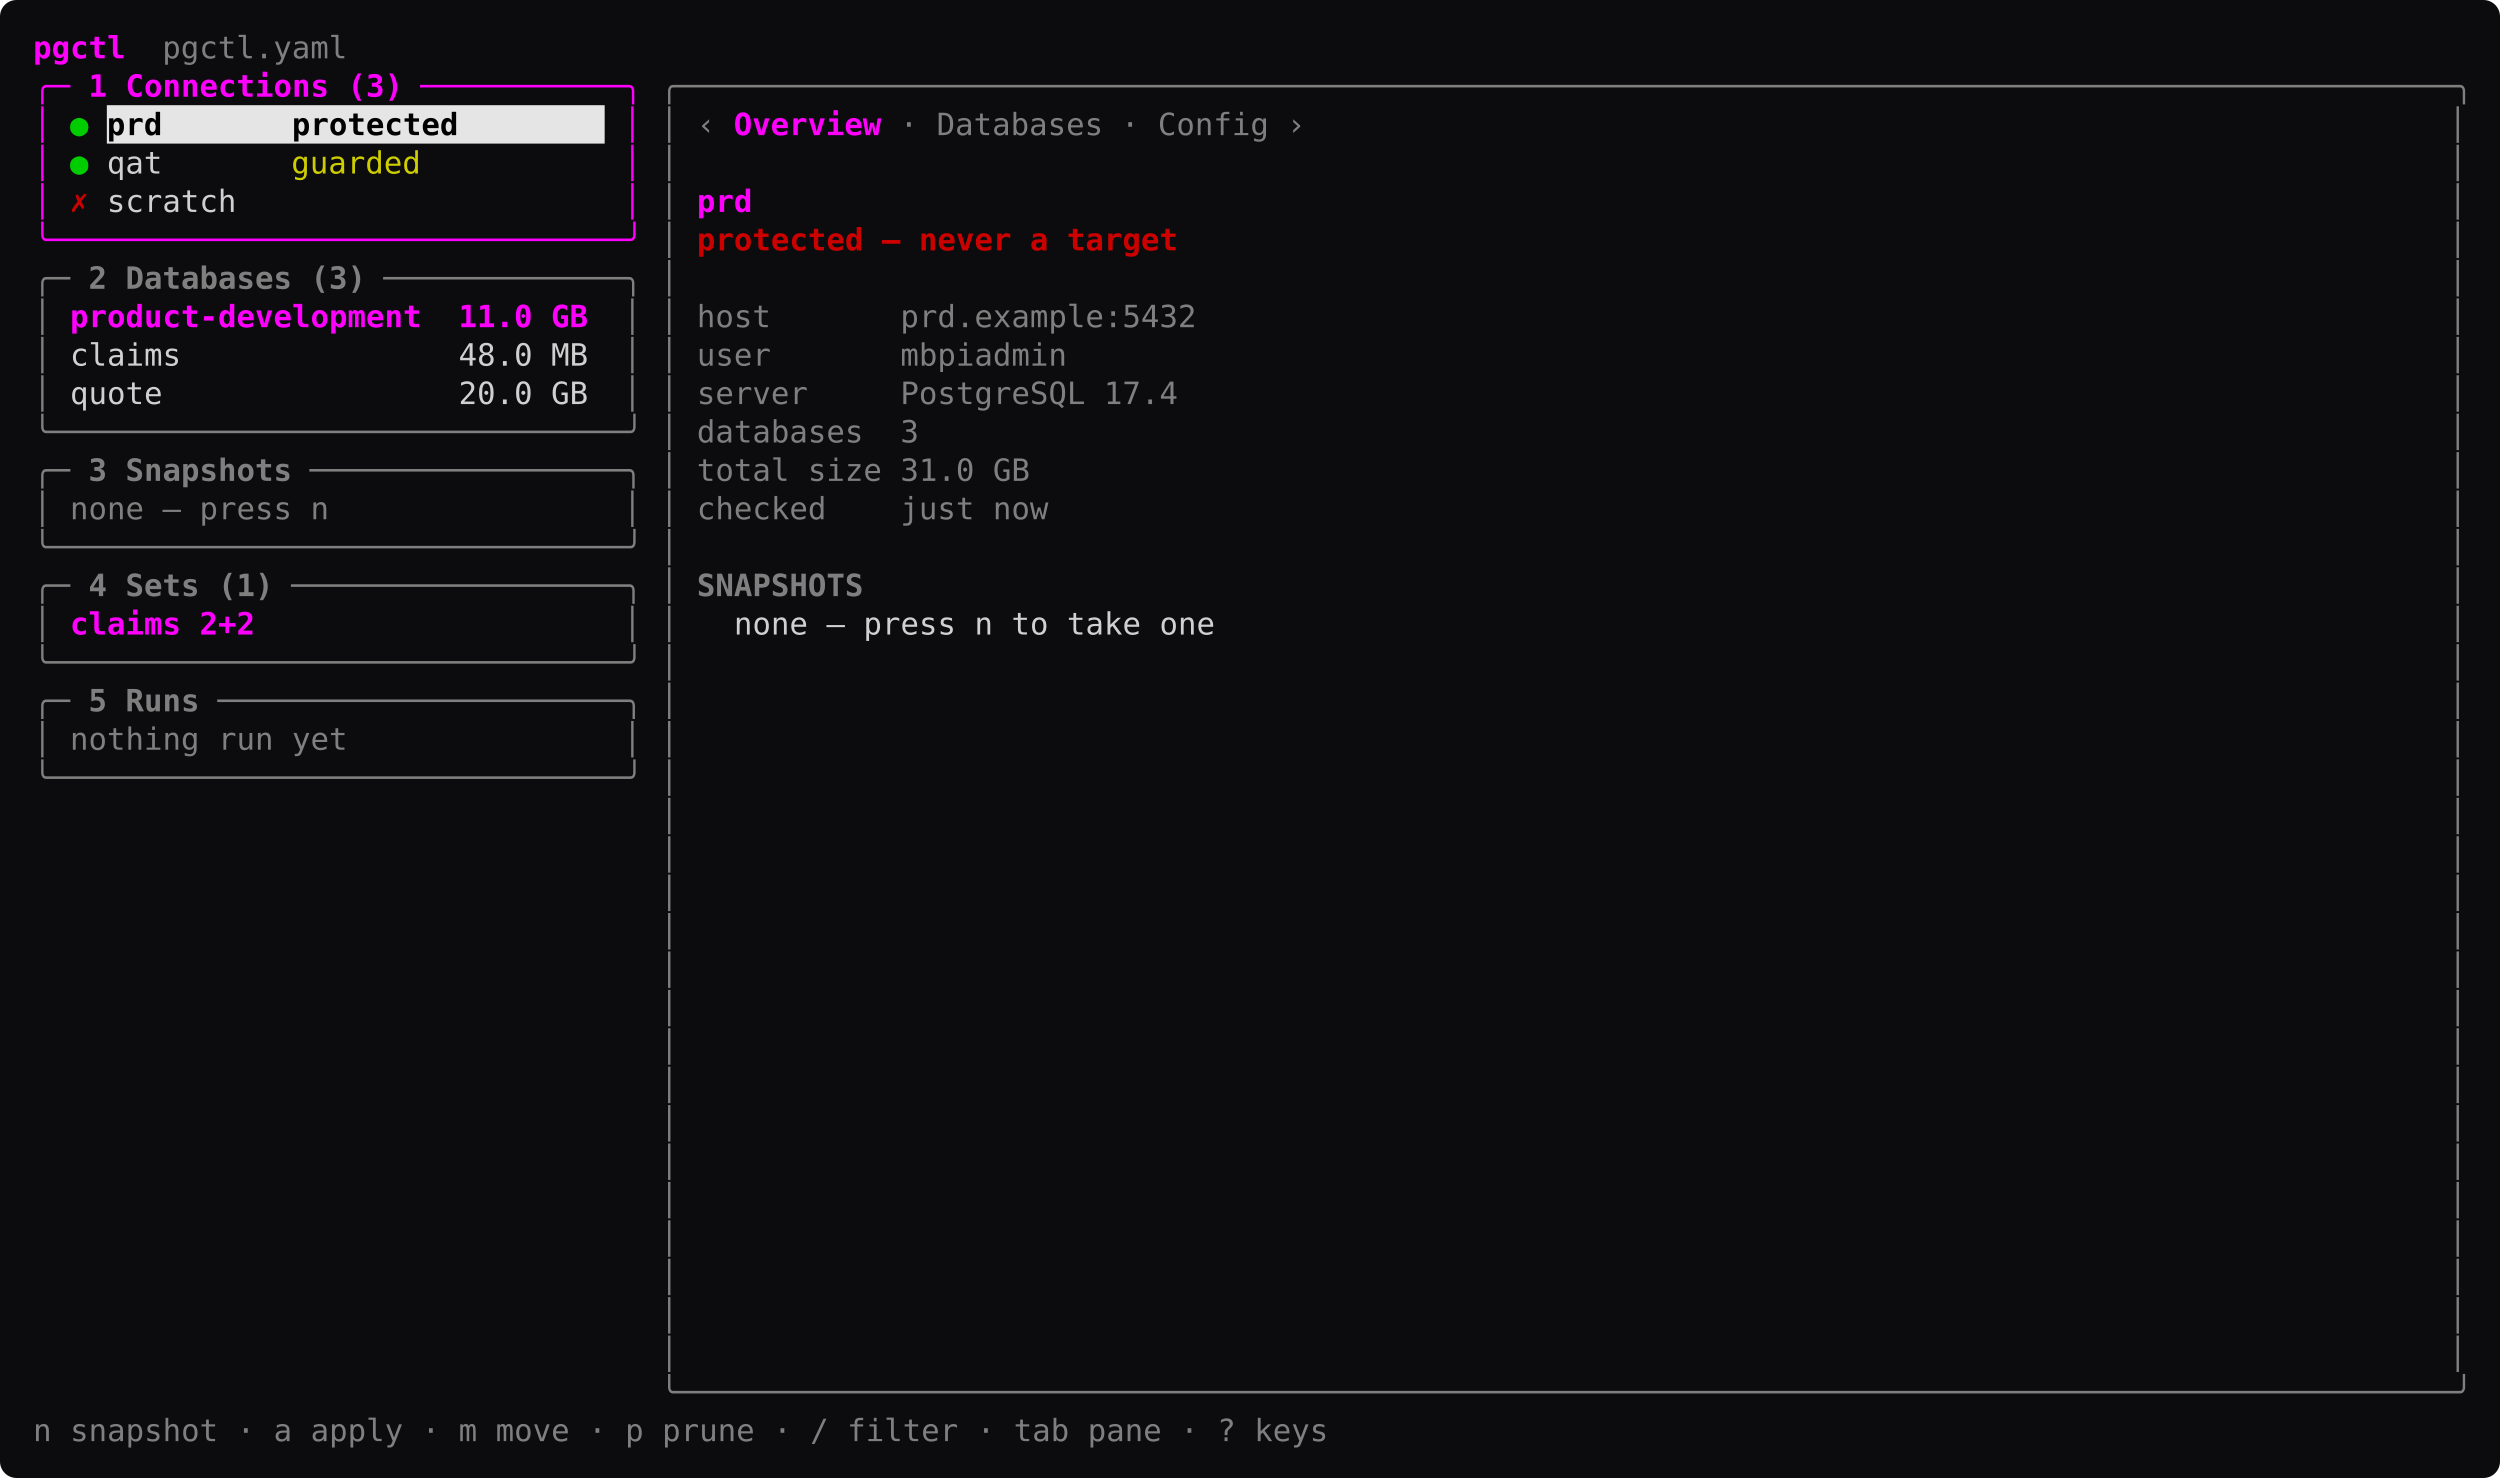
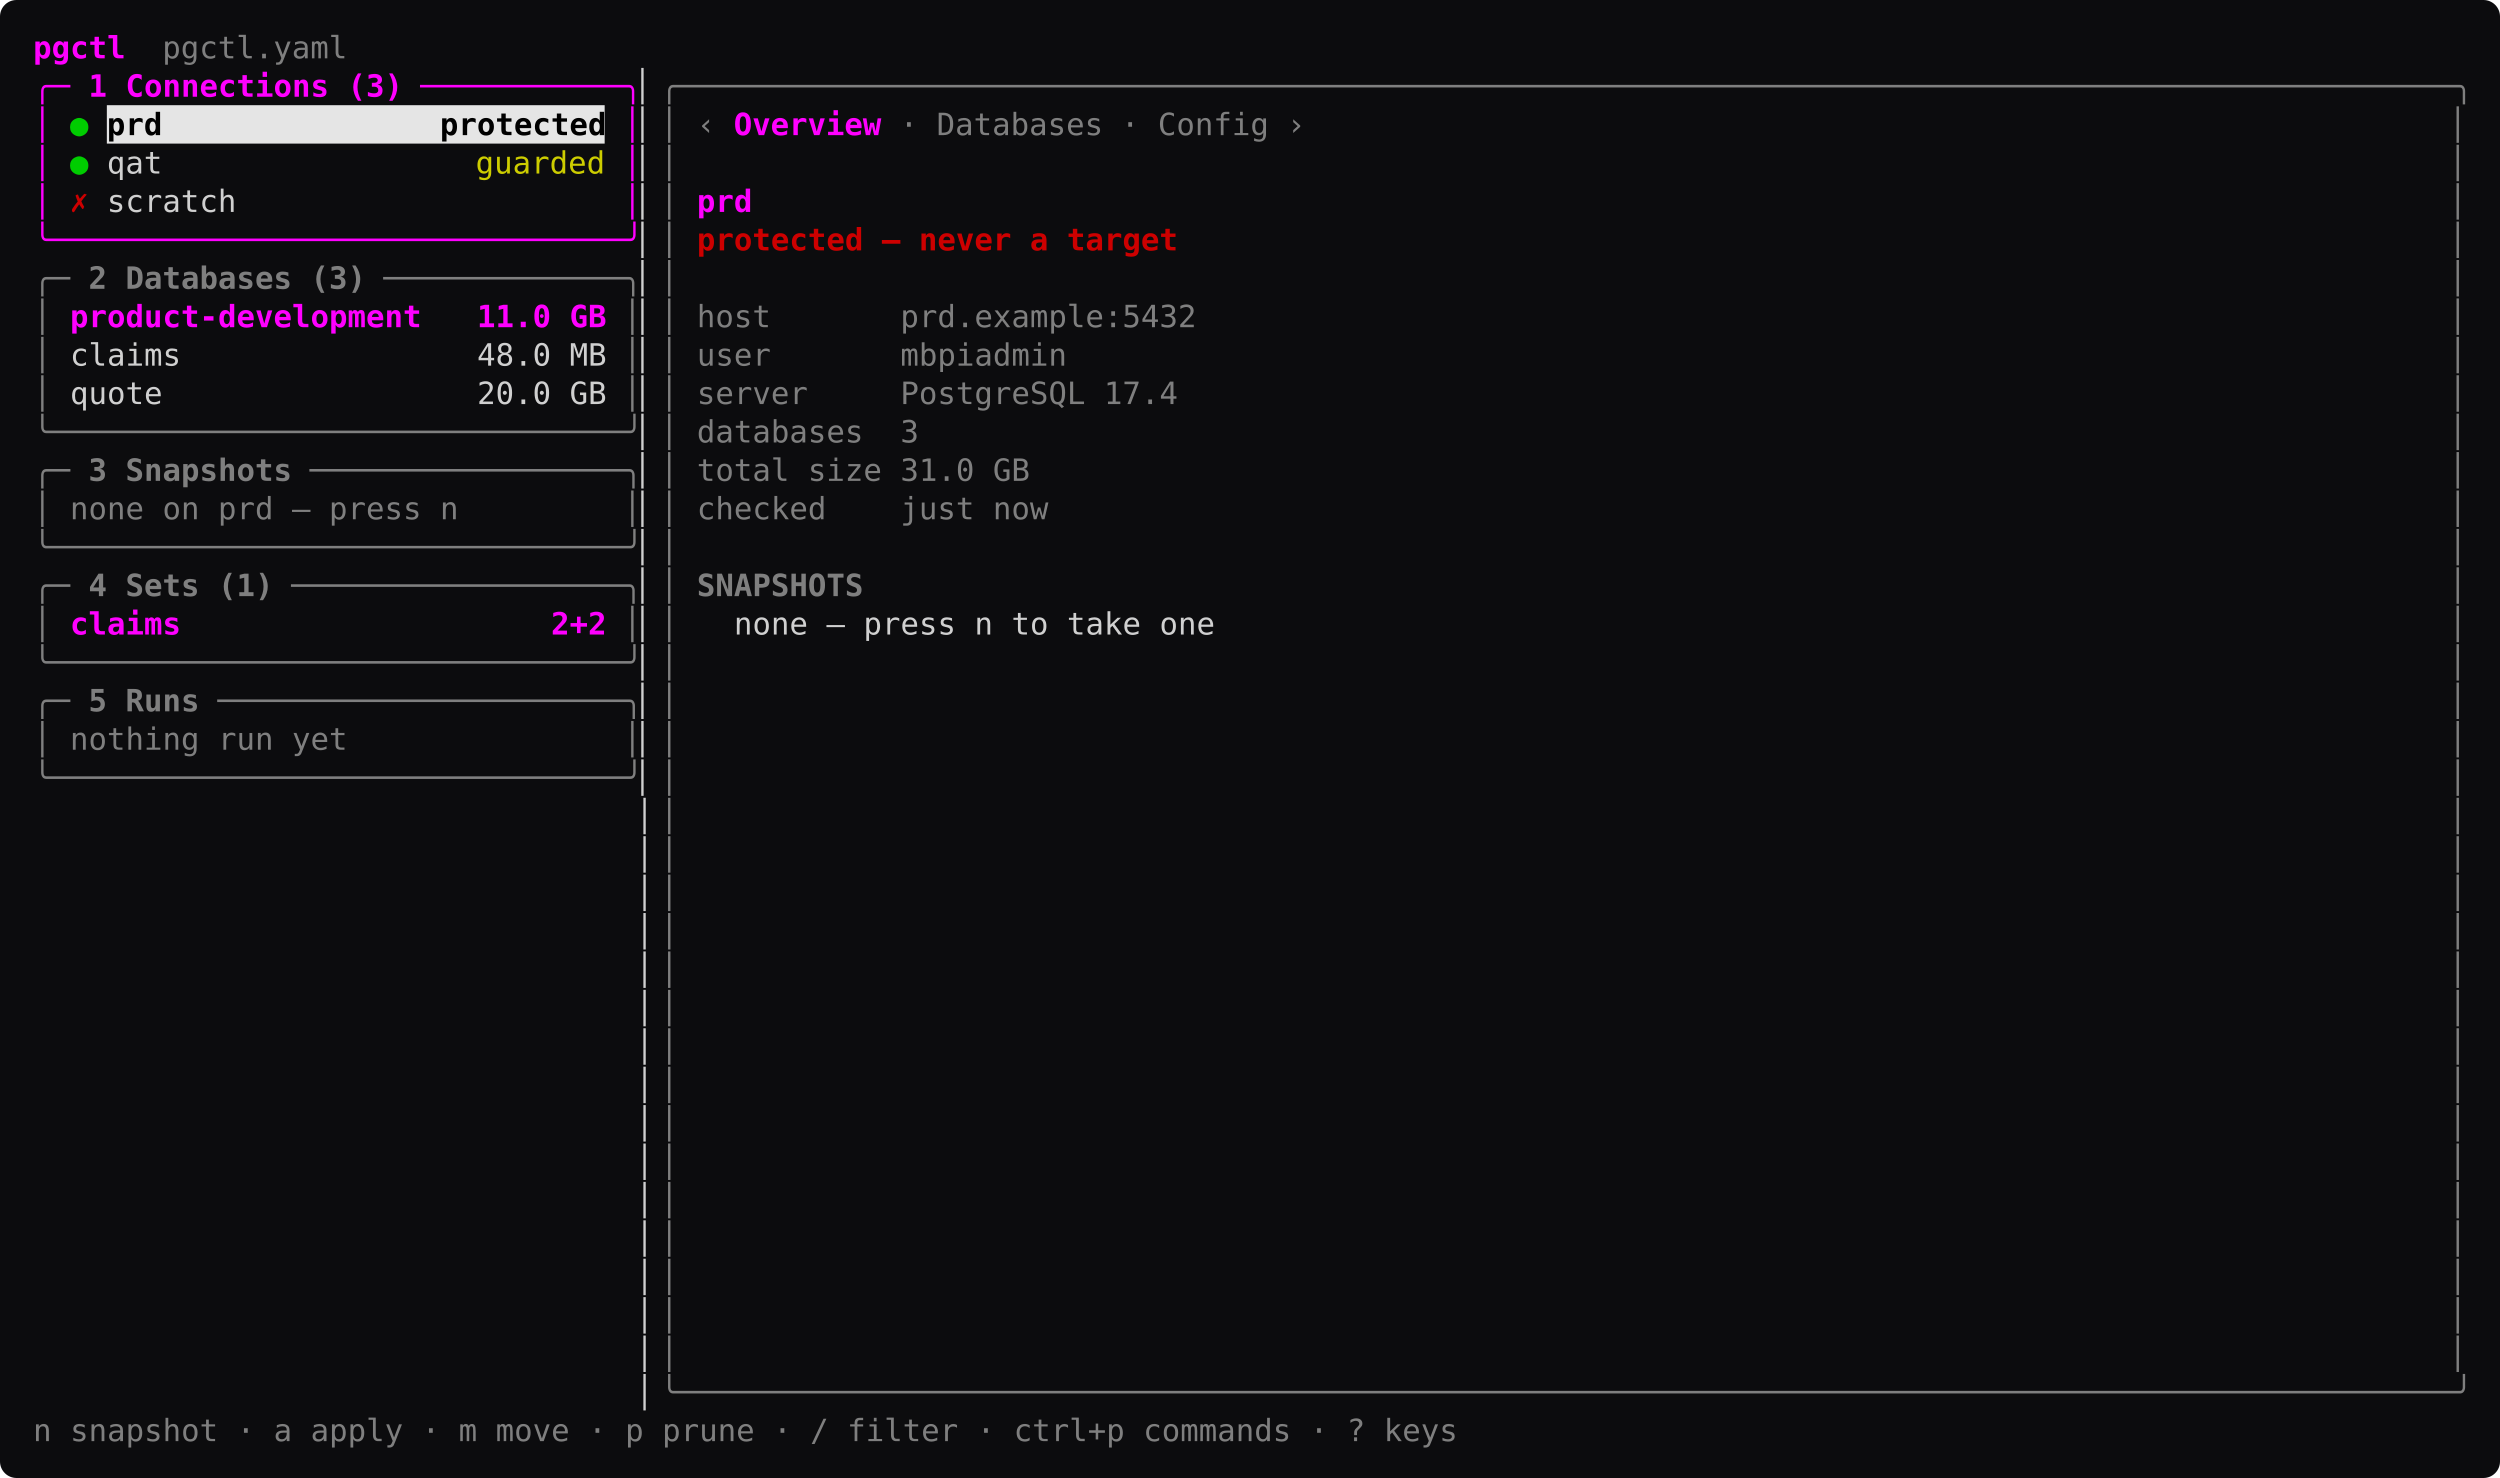
<svg xmlns="http://www.w3.org/2000/svg" width="1057.6" height="625.25" viewBox="0 0 1057.6 625.25" font-family="ui-monospace, 'SF Mono', SFMono-Regular, Menlo, Consolas, 'DejaVu Sans Mono', monospace" font-size="13" role="img">
  <rect width="1057.6" height="625.25" rx="7" fill="#0c0c0e" />
  <rect x="45.2" y="44.5" width="210.6" height="16.25" fill="#e5e5e5" />
  <text x="14" y="24.68" textLength="39" lengthAdjust="spacing" fill="#ff00ff" font-weight="600" xml:space="preserve">pgctl</text>
  <text x="53" y="24.68" textLength="93.6" lengthAdjust="spacing" fill="#7f7f7f" xml:space="preserve">  pgctl.yaml</text>
  <text x="14" y="40.92" textLength="15.6" lengthAdjust="spacing" fill="#ff00ff" xml:space="preserve">╭─</text>
  <text x="29.6" y="40.92" textLength="140.4" lengthAdjust="spacing" fill="#ff00ff" font-weight="600" xml:space="preserve"> 1 Connections (3)</text>
  <text x="177.8" y="40.92" textLength="93.6" lengthAdjust="spacing" fill="#ff00ff" xml:space="preserve">───────────╮</text>
+   <text x="271.4" y="40.92" textLength="7.8" lengthAdjust="spacing" fill="#d0d0d0" xml:space="preserve">▏</text>
  <text x="279.2" y="40.92" textLength="764.4" lengthAdjust="spacing" fill="#7f7f7f" xml:space="preserve">╭────────────────────────────────────────────────────────────────────────────────────────────────╮</text>
  <text x="14" y="57.17" textLength="7.8" lengthAdjust="spacing" fill="#ff00ff" xml:space="preserve">│</text>
  <text x="29.6" y="57.17" textLength="7.8" lengthAdjust="spacing" fill="#00cd00" xml:space="preserve">●</text>
-   <text x="45.2" y="57.17" textLength="148.2" lengthAdjust="spacing" fill="#000000" font-weight="600" xml:space="preserve">prd       protected</text>
+   <text x="45.2" y="57.17" textLength="210.6" lengthAdjust="spacing" fill="#000000" font-weight="600" xml:space="preserve">prd               protected</text>
  <text x="263.6" y="57.17" textLength="7.8" lengthAdjust="spacing" fill="#ff00ff" xml:space="preserve">│</text>
+   <text x="271.4" y="57.17" textLength="7.8" lengthAdjust="spacing" fill="#d0d0d0" xml:space="preserve">▏</text>
  <text x="279.2" y="57.17" textLength="7.8" lengthAdjust="spacing" fill="#7f7f7f" xml:space="preserve">│</text>
  <text x="294.8" y="57.17" textLength="7.8" lengthAdjust="spacing" fill="#7f7f7f" xml:space="preserve">‹</text>
  <text x="310.4" y="57.17" textLength="7.8" lengthAdjust="spacing" fill="#ff00ff" font-weight="600" xml:space="preserve">O</text>
  <text x="318.2" y="57.17" textLength="7.8" lengthAdjust="spacing" fill="#ff00ff" font-weight="600" xml:space="preserve">v</text>
  <text x="326" y="57.17" textLength="7.8" lengthAdjust="spacing" fill="#ff00ff" font-weight="600" xml:space="preserve">e</text>
  <text x="333.8" y="57.17" textLength="7.8" lengthAdjust="spacing" fill="#ff00ff" font-weight="600" xml:space="preserve">r</text>
  <text x="341.6" y="57.17" textLength="7.8" lengthAdjust="spacing" fill="#ff00ff" font-weight="600" xml:space="preserve">v</text>
  <text x="349.4" y="57.17" textLength="7.8" lengthAdjust="spacing" fill="#ff00ff" font-weight="600" xml:space="preserve">i</text>
  <text x="357.2" y="57.17" textLength="7.8" lengthAdjust="spacing" fill="#ff00ff" font-weight="600" xml:space="preserve">e</text>
  <text x="365" y="57.17" textLength="7.8" lengthAdjust="spacing" fill="#ff00ff" font-weight="600" xml:space="preserve">w</text>
  <text x="380.6" y="57.17" textLength="7.8" lengthAdjust="spacing" fill="#7f7f7f" xml:space="preserve">·</text>
  <text x="388.4" y="57.17" textLength="78" lengthAdjust="spacing" fill="#7f7f7f" xml:space="preserve"> Databases</text>
  <text x="474.2" y="57.17" textLength="7.8" lengthAdjust="spacing" fill="#7f7f7f" xml:space="preserve">·</text>
  <text x="482" y="57.17" textLength="54.6" lengthAdjust="spacing" fill="#7f7f7f" xml:space="preserve"> Config</text>
  <text x="544.4" y="57.17" textLength="7.8" lengthAdjust="spacing" fill="#7f7f7f" xml:space="preserve">›</text>
  <text x="1035.8" y="57.17" textLength="7.8" lengthAdjust="spacing" fill="#7f7f7f" xml:space="preserve">│</text>
  <text x="14" y="73.42" textLength="7.8" lengthAdjust="spacing" fill="#ff00ff" xml:space="preserve">│</text>
  <text x="29.6" y="73.42" textLength="7.8" lengthAdjust="spacing" fill="#00cd00" xml:space="preserve">●</text>
  <text x="45.2" y="73.42" textLength="23.4" lengthAdjust="spacing" fill="#d0d0d0" xml:space="preserve">qat</text>
-   <text x="115.4" y="73.42" textLength="62.4" lengthAdjust="spacing" fill="#cdcd00" xml:space="preserve"> guarded</text>
+   <text x="201.2" y="73.42" textLength="54.6" lengthAdjust="spacing" fill="#cdcd00" xml:space="preserve">guarded</text>
  <text x="263.6" y="73.42" textLength="7.8" lengthAdjust="spacing" fill="#ff00ff" xml:space="preserve">│</text>
+   <text x="271.4" y="73.42" textLength="7.8" lengthAdjust="spacing" fill="#d0d0d0" xml:space="preserve">▏</text>
  <text x="279.2" y="73.42" textLength="7.8" lengthAdjust="spacing" fill="#7f7f7f" xml:space="preserve">│</text>
  <text x="1035.8" y="73.42" textLength="7.8" lengthAdjust="spacing" fill="#7f7f7f" xml:space="preserve">│</text>
  <text x="14" y="89.67" textLength="7.8" lengthAdjust="spacing" fill="#ff00ff" xml:space="preserve">│</text>
  <text x="29.6" y="89.67" textLength="7.8" lengthAdjust="spacing" fill="#cd0000" font-weight="600" xml:space="preserve">✗</text>
  <text x="45.2" y="89.67" textLength="54.6" lengthAdjust="spacing" fill="#d0d0d0" xml:space="preserve">scratch</text>
  <text x="263.6" y="89.67" textLength="7.8" lengthAdjust="spacing" fill="#ff00ff" xml:space="preserve">│</text>
+   <text x="271.4" y="89.67" textLength="7.8" lengthAdjust="spacing" fill="#d0d0d0" xml:space="preserve">▏</text>
  <text x="279.2" y="89.67" textLength="7.8" lengthAdjust="spacing" fill="#7f7f7f" xml:space="preserve">│</text>
  <text x="294.8" y="89.67" textLength="23.4" lengthAdjust="spacing" fill="#ff00ff" font-weight="600" xml:space="preserve">prd</text>
  <text x="1035.8" y="89.67" textLength="7.8" lengthAdjust="spacing" fill="#7f7f7f" xml:space="preserve">│</text>
  <text x="14" y="105.92" textLength="257.4" lengthAdjust="spacing" fill="#ff00ff" xml:space="preserve">╰───────────────────────────────╯</text>
+   <text x="271.4" y="105.92" textLength="7.8" lengthAdjust="spacing" fill="#d0d0d0" xml:space="preserve">▏</text>
  <text x="279.2" y="105.92" textLength="7.8" lengthAdjust="spacing" fill="#7f7f7f" xml:space="preserve">│</text>
  <text x="294.8" y="105.92" textLength="202.8" lengthAdjust="spacing" fill="#cd0000" font-weight="600" xml:space="preserve">protected — never a target</text>
  <text x="1035.8" y="105.92" textLength="7.8" lengthAdjust="spacing" fill="#7f7f7f" xml:space="preserve">│</text>
  <text x="14" y="122.17" textLength="15.6" lengthAdjust="spacing" fill="#7f7f7f" xml:space="preserve">╭─</text>
  <text x="29.6" y="122.17" textLength="124.8" lengthAdjust="spacing" fill="#7f7f7f" font-weight="600" xml:space="preserve"> 2 Databases (3)</text>
  <text x="162.2" y="122.17" textLength="109.2" lengthAdjust="spacing" fill="#7f7f7f" xml:space="preserve">─────────────╮</text>
+   <text x="271.4" y="122.17" textLength="7.8" lengthAdjust="spacing" fill="#d0d0d0" xml:space="preserve">▏</text>
  <text x="279.2" y="122.17" textLength="7.8" lengthAdjust="spacing" fill="#7f7f7f" xml:space="preserve">│</text>
  <text x="1035.8" y="122.17" textLength="7.8" lengthAdjust="spacing" fill="#7f7f7f" xml:space="preserve">│</text>
  <text x="14" y="138.43" textLength="7.8" lengthAdjust="spacing" fill="#7f7f7f" xml:space="preserve">│</text>
-   <text x="29.6" y="138.43" textLength="218.4" lengthAdjust="spacing" fill="#ff00ff" font-weight="600" xml:space="preserve">product-development  11.0 GB</text>
+   <text x="29.6" y="138.43" textLength="226.2" lengthAdjust="spacing" fill="#ff00ff" font-weight="600" xml:space="preserve">product-development   11.0 GB</text>
  <text x="263.6" y="138.43" textLength="7.8" lengthAdjust="spacing" fill="#7f7f7f" xml:space="preserve">│</text>
+   <text x="271.4" y="138.43" textLength="7.8" lengthAdjust="spacing" fill="#d0d0d0" xml:space="preserve">▏</text>
  <text x="279.2" y="138.43" textLength="7.8" lengthAdjust="spacing" fill="#7f7f7f" xml:space="preserve">│</text>
  <text x="294.8" y="138.43" textLength="210.6" lengthAdjust="spacing" fill="#7f7f7f" xml:space="preserve">host       prd.example:5432</text>
  <text x="1035.8" y="138.43" textLength="7.8" lengthAdjust="spacing" fill="#7f7f7f" xml:space="preserve">│</text>
  <text x="14" y="154.68" textLength="7.8" lengthAdjust="spacing" fill="#7f7f7f" xml:space="preserve">│</text>
-   <text x="21.8" y="154.68" textLength="226.2" lengthAdjust="spacing" fill="#d0d0d0" xml:space="preserve"> claims               48.0 MB</text>
+   <text x="21.8" y="154.68" textLength="234" lengthAdjust="spacing" fill="#d0d0d0" xml:space="preserve"> claims                48.0 MB</text>
  <text x="263.6" y="154.68" textLength="7.8" lengthAdjust="spacing" fill="#7f7f7f" xml:space="preserve">│</text>
+   <text x="271.4" y="154.68" textLength="7.8" lengthAdjust="spacing" fill="#d0d0d0" xml:space="preserve">▏</text>
  <text x="279.2" y="154.68" textLength="7.8" lengthAdjust="spacing" fill="#7f7f7f" xml:space="preserve">│</text>
  <text x="294.8" y="154.68" textLength="156" lengthAdjust="spacing" fill="#7f7f7f" xml:space="preserve">user       mbpiadmin</text>
  <text x="1035.8" y="154.68" textLength="7.8" lengthAdjust="spacing" fill="#7f7f7f" xml:space="preserve">│</text>
  <text x="14" y="170.93" textLength="7.8" lengthAdjust="spacing" fill="#7f7f7f" xml:space="preserve">│</text>
-   <text x="21.8" y="170.93" textLength="226.2" lengthAdjust="spacing" fill="#d0d0d0" xml:space="preserve"> quote                20.0 GB</text>
+   <text x="21.8" y="170.93" textLength="234" lengthAdjust="spacing" fill="#d0d0d0" xml:space="preserve"> quote                 20.0 GB</text>
  <text x="263.6" y="170.93" textLength="7.8" lengthAdjust="spacing" fill="#7f7f7f" xml:space="preserve">│</text>
+   <text x="271.4" y="170.93" textLength="7.8" lengthAdjust="spacing" fill="#d0d0d0" xml:space="preserve">▏</text>
  <text x="279.2" y="170.93" textLength="7.8" lengthAdjust="spacing" fill="#7f7f7f" xml:space="preserve">│</text>
  <text x="294.8" y="170.93" textLength="202.8" lengthAdjust="spacing" fill="#7f7f7f" xml:space="preserve">server     PostgreSQL 17.4</text>
  <text x="1035.8" y="170.93" textLength="7.8" lengthAdjust="spacing" fill="#7f7f7f" xml:space="preserve">│</text>
  <text x="14" y="187.18" textLength="257.4" lengthAdjust="spacing" fill="#7f7f7f" xml:space="preserve">╰───────────────────────────────╯</text>
+   <text x="271.4" y="187.18" textLength="7.8" lengthAdjust="spacing" fill="#d0d0d0" xml:space="preserve">▏</text>
  <text x="279.2" y="187.18" textLength="7.8" lengthAdjust="spacing" fill="#7f7f7f" xml:space="preserve">│</text>
  <text x="294.8" y="187.18" textLength="93.6" lengthAdjust="spacing" fill="#7f7f7f" xml:space="preserve">databases  3</text>
  <text x="1035.8" y="187.18" textLength="7.8" lengthAdjust="spacing" fill="#7f7f7f" xml:space="preserve">│</text>
  <text x="14" y="203.43" textLength="15.6" lengthAdjust="spacing" fill="#7f7f7f" xml:space="preserve">╭─</text>
  <text x="29.6" y="203.43" textLength="93.6" lengthAdjust="spacing" fill="#7f7f7f" font-weight="600" xml:space="preserve"> 3 Snapshots</text>
  <text x="131" y="203.43" textLength="140.4" lengthAdjust="spacing" fill="#7f7f7f" xml:space="preserve">─────────────────╮</text>
+   <text x="271.4" y="203.43" textLength="7.8" lengthAdjust="spacing" fill="#d0d0d0" xml:space="preserve">▏</text>
  <text x="279.2" y="203.43" textLength="7.8" lengthAdjust="spacing" fill="#7f7f7f" xml:space="preserve">│</text>
  <text x="294.8" y="203.43" textLength="140.4" lengthAdjust="spacing" fill="#7f7f7f" xml:space="preserve">total size 31.0 GB</text>
  <text x="1035.8" y="203.43" textLength="7.8" lengthAdjust="spacing" fill="#7f7f7f" xml:space="preserve">│</text>
  <text x="14" y="219.68" textLength="7.8" lengthAdjust="spacing" fill="#7f7f7f" xml:space="preserve">│</text>
-   <text x="29.6" y="219.68" textLength="109.2" lengthAdjust="spacing" fill="#7f7f7f" xml:space="preserve">none — press n</text>
+   <text x="29.6" y="219.68" textLength="163.8" lengthAdjust="spacing" fill="#7f7f7f" xml:space="preserve">none on prd — press n</text>
  <text x="263.6" y="219.68" textLength="7.8" lengthAdjust="spacing" fill="#7f7f7f" xml:space="preserve">│</text>
+   <text x="271.4" y="219.68" textLength="7.8" lengthAdjust="spacing" fill="#d0d0d0" xml:space="preserve">▏</text>
  <text x="279.2" y="219.68" textLength="7.8" lengthAdjust="spacing" fill="#7f7f7f" xml:space="preserve">│</text>
  <text x="294.8" y="219.68" textLength="148.2" lengthAdjust="spacing" fill="#7f7f7f" xml:space="preserve">checked    just now</text>
  <text x="1035.8" y="219.68" textLength="7.8" lengthAdjust="spacing" fill="#7f7f7f" xml:space="preserve">│</text>
  <text x="14" y="235.93" textLength="257.4" lengthAdjust="spacing" fill="#7f7f7f" xml:space="preserve">╰───────────────────────────────╯</text>
+   <text x="271.4" y="235.93" textLength="7.8" lengthAdjust="spacing" fill="#d0d0d0" xml:space="preserve">▏</text>
  <text x="279.2" y="235.93" textLength="7.8" lengthAdjust="spacing" fill="#7f7f7f" xml:space="preserve">│</text>
  <text x="1035.8" y="235.93" textLength="7.8" lengthAdjust="spacing" fill="#7f7f7f" xml:space="preserve">│</text>
  <text x="14" y="252.18" textLength="15.6" lengthAdjust="spacing" fill="#7f7f7f" xml:space="preserve">╭─</text>
  <text x="29.6" y="252.18" textLength="85.8" lengthAdjust="spacing" fill="#7f7f7f" font-weight="600" xml:space="preserve"> 4 Sets (1)</text>
  <text x="123.2" y="252.18" textLength="148.2" lengthAdjust="spacing" fill="#7f7f7f" xml:space="preserve">──────────────────╮</text>
+   <text x="271.4" y="252.18" textLength="7.8" lengthAdjust="spacing" fill="#d0d0d0" xml:space="preserve">▏</text>
  <text x="279.2" y="252.18" textLength="7.8" lengthAdjust="spacing" fill="#7f7f7f" xml:space="preserve">│</text>
  <text x="294.8" y="252.18" textLength="70.2" lengthAdjust="spacing" fill="#7f7f7f" font-weight="600" xml:space="preserve">SNAPSHOTS</text>
  <text x="1035.8" y="252.18" textLength="7.8" lengthAdjust="spacing" fill="#7f7f7f" xml:space="preserve">│</text>
  <text x="14" y="268.43" textLength="7.8" lengthAdjust="spacing" fill="#7f7f7f" xml:space="preserve">│</text>
-   <text x="29.6" y="268.43" textLength="78" lengthAdjust="spacing" fill="#ff00ff" font-weight="600" xml:space="preserve">claims 2+2</text>
+   <text x="29.6" y="268.43" textLength="226.2" lengthAdjust="spacing" fill="#ff00ff" font-weight="600" xml:space="preserve">claims                    2+2</text>
  <text x="263.6" y="268.43" textLength="7.8" lengthAdjust="spacing" fill="#7f7f7f" xml:space="preserve">│</text>
+   <text x="271.4" y="268.43" textLength="7.8" lengthAdjust="spacing" fill="#d0d0d0" xml:space="preserve">▏</text>
  <text x="279.2" y="268.43" textLength="7.8" lengthAdjust="spacing" fill="#7f7f7f" xml:space="preserve">│</text>
  <text x="287" y="268.43" textLength="226.2" lengthAdjust="spacing" fill="#d0d0d0" xml:space="preserve">   none — press n to take one</text>
  <text x="1035.8" y="268.43" textLength="7.8" lengthAdjust="spacing" fill="#7f7f7f" xml:space="preserve">│</text>
  <text x="14" y="284.68" textLength="257.4" lengthAdjust="spacing" fill="#7f7f7f" xml:space="preserve">╰───────────────────────────────╯</text>
+   <text x="271.4" y="284.68" textLength="7.8" lengthAdjust="spacing" fill="#d0d0d0" xml:space="preserve">▏</text>
  <text x="279.2" y="284.68" textLength="7.8" lengthAdjust="spacing" fill="#7f7f7f" xml:space="preserve">│</text>
  <text x="1035.8" y="284.68" textLength="7.8" lengthAdjust="spacing" fill="#7f7f7f" xml:space="preserve">│</text>
  <text x="14" y="300.93" textLength="15.6" lengthAdjust="spacing" fill="#7f7f7f" xml:space="preserve">╭─</text>
  <text x="29.6" y="300.93" textLength="54.6" lengthAdjust="spacing" fill="#7f7f7f" font-weight="600" xml:space="preserve"> 5 Runs</text>
  <text x="92" y="300.93" textLength="179.4" lengthAdjust="spacing" fill="#7f7f7f" xml:space="preserve">──────────────────────╮</text>
+   <text x="271.4" y="300.93" textLength="7.8" lengthAdjust="spacing" fill="#d0d0d0" xml:space="preserve">▏</text>
  <text x="279.2" y="300.93" textLength="7.8" lengthAdjust="spacing" fill="#7f7f7f" xml:space="preserve">│</text>
  <text x="1035.8" y="300.93" textLength="7.8" lengthAdjust="spacing" fill="#7f7f7f" xml:space="preserve">│</text>
  <text x="14" y="317.18" textLength="7.8" lengthAdjust="spacing" fill="#7f7f7f" xml:space="preserve">│</text>
  <text x="29.6" y="317.18" textLength="117" lengthAdjust="spacing" fill="#7f7f7f" xml:space="preserve">nothing run yet</text>
  <text x="263.6" y="317.18" textLength="7.8" lengthAdjust="spacing" fill="#7f7f7f" xml:space="preserve">│</text>
+   <text x="271.4" y="317.18" textLength="7.8" lengthAdjust="spacing" fill="#d0d0d0" xml:space="preserve">▏</text>
  <text x="279.2" y="317.18" textLength="7.8" lengthAdjust="spacing" fill="#7f7f7f" xml:space="preserve">│</text>
  <text x="1035.8" y="317.18" textLength="7.8" lengthAdjust="spacing" fill="#7f7f7f" xml:space="preserve">│</text>
  <text x="14" y="333.43" textLength="257.4" lengthAdjust="spacing" fill="#7f7f7f" xml:space="preserve">╰───────────────────────────────╯</text>
+   <text x="271.4" y="333.43" textLength="7.8" lengthAdjust="spacing" fill="#d0d0d0" xml:space="preserve">▏</text>
  <text x="279.2" y="333.43" textLength="7.8" lengthAdjust="spacing" fill="#7f7f7f" xml:space="preserve">│</text>
  <text x="1035.8" y="333.43" textLength="7.8" lengthAdjust="spacing" fill="#7f7f7f" xml:space="preserve">│</text>
+   <text x="14" y="349.68" textLength="265.2" lengthAdjust="spacing" fill="#d0d0d0" xml:space="preserve">                                 ▏</text>
  <text x="279.2" y="349.68" textLength="7.8" lengthAdjust="spacing" fill="#7f7f7f" xml:space="preserve">│</text>
  <text x="1035.8" y="349.68" textLength="7.8" lengthAdjust="spacing" fill="#7f7f7f" xml:space="preserve">│</text>
+   <text x="14" y="365.93" textLength="265.2" lengthAdjust="spacing" fill="#d0d0d0" xml:space="preserve">                                 ▏</text>
  <text x="279.2" y="365.93" textLength="7.8" lengthAdjust="spacing" fill="#7f7f7f" xml:space="preserve">│</text>
  <text x="1035.8" y="365.93" textLength="7.8" lengthAdjust="spacing" fill="#7f7f7f" xml:space="preserve">│</text>
+   <text x="14" y="382.18" textLength="265.2" lengthAdjust="spacing" fill="#d0d0d0" xml:space="preserve">                                 ▏</text>
  <text x="279.2" y="382.18" textLength="7.8" lengthAdjust="spacing" fill="#7f7f7f" xml:space="preserve">│</text>
  <text x="1035.8" y="382.18" textLength="7.8" lengthAdjust="spacing" fill="#7f7f7f" xml:space="preserve">│</text>
+   <text x="14" y="398.43" textLength="265.2" lengthAdjust="spacing" fill="#d0d0d0" xml:space="preserve">                                 ▏</text>
  <text x="279.2" y="398.43" textLength="7.8" lengthAdjust="spacing" fill="#7f7f7f" xml:space="preserve">│</text>
  <text x="1035.8" y="398.43" textLength="7.8" lengthAdjust="spacing" fill="#7f7f7f" xml:space="preserve">│</text>
+   <text x="14" y="414.68" textLength="265.2" lengthAdjust="spacing" fill="#d0d0d0" xml:space="preserve">                                 ▏</text>
  <text x="279.2" y="414.68" textLength="7.8" lengthAdjust="spacing" fill="#7f7f7f" xml:space="preserve">│</text>
  <text x="1035.8" y="414.68" textLength="7.8" lengthAdjust="spacing" fill="#7f7f7f" xml:space="preserve">│</text>
+   <text x="14" y="430.93" textLength="265.2" lengthAdjust="spacing" fill="#d0d0d0" xml:space="preserve">                                 ▏</text>
  <text x="279.2" y="430.93" textLength="7.8" lengthAdjust="spacing" fill="#7f7f7f" xml:space="preserve">│</text>
  <text x="1035.8" y="430.93" textLength="7.8" lengthAdjust="spacing" fill="#7f7f7f" xml:space="preserve">│</text>
+   <text x="14" y="447.18" textLength="265.2" lengthAdjust="spacing" fill="#d0d0d0" xml:space="preserve">                                 ▏</text>
  <text x="279.2" y="447.18" textLength="7.8" lengthAdjust="spacing" fill="#7f7f7f" xml:space="preserve">│</text>
  <text x="1035.8" y="447.18" textLength="7.8" lengthAdjust="spacing" fill="#7f7f7f" xml:space="preserve">│</text>
+   <text x="14" y="463.43" textLength="265.2" lengthAdjust="spacing" fill="#d0d0d0" xml:space="preserve">                                 ▏</text>
  <text x="279.2" y="463.43" textLength="7.8" lengthAdjust="spacing" fill="#7f7f7f" xml:space="preserve">│</text>
  <text x="1035.8" y="463.43" textLength="7.8" lengthAdjust="spacing" fill="#7f7f7f" xml:space="preserve">│</text>
+   <text x="14" y="479.68" textLength="265.2" lengthAdjust="spacing" fill="#d0d0d0" xml:space="preserve">                                 ▏</text>
  <text x="279.2" y="479.68" textLength="7.8" lengthAdjust="spacing" fill="#7f7f7f" xml:space="preserve">│</text>
  <text x="1035.8" y="479.68" textLength="7.8" lengthAdjust="spacing" fill="#7f7f7f" xml:space="preserve">│</text>
+   <text x="14" y="495.93" textLength="265.2" lengthAdjust="spacing" fill="#d0d0d0" xml:space="preserve">                                 ▏</text>
  <text x="279.2" y="495.93" textLength="7.8" lengthAdjust="spacing" fill="#7f7f7f" xml:space="preserve">│</text>
  <text x="1035.8" y="495.93" textLength="7.8" lengthAdjust="spacing" fill="#7f7f7f" xml:space="preserve">│</text>
+   <text x="14" y="512.17" textLength="265.2" lengthAdjust="spacing" fill="#d0d0d0" xml:space="preserve">                                 ▏</text>
  <text x="279.2" y="512.17" textLength="7.8" lengthAdjust="spacing" fill="#7f7f7f" xml:space="preserve">│</text>
  <text x="1035.8" y="512.17" textLength="7.8" lengthAdjust="spacing" fill="#7f7f7f" xml:space="preserve">│</text>
+   <text x="14" y="528.42" textLength="265.2" lengthAdjust="spacing" fill="#d0d0d0" xml:space="preserve">                                 ▏</text>
  <text x="279.2" y="528.42" textLength="7.8" lengthAdjust="spacing" fill="#7f7f7f" xml:space="preserve">│</text>
  <text x="1035.8" y="528.42" textLength="7.8" lengthAdjust="spacing" fill="#7f7f7f" xml:space="preserve">│</text>
+   <text x="14" y="544.67" textLength="265.2" lengthAdjust="spacing" fill="#d0d0d0" xml:space="preserve">                                 ▏</text>
  <text x="279.2" y="544.67" textLength="7.8" lengthAdjust="spacing" fill="#7f7f7f" xml:space="preserve">│</text>
  <text x="1035.8" y="544.67" textLength="7.8" lengthAdjust="spacing" fill="#7f7f7f" xml:space="preserve">│</text>
+   <text x="14" y="560.92" textLength="265.2" lengthAdjust="spacing" fill="#d0d0d0" xml:space="preserve">                                 ▏</text>
  <text x="279.2" y="560.92" textLength="7.8" lengthAdjust="spacing" fill="#7f7f7f" xml:space="preserve">│</text>
  <text x="1035.8" y="560.92" textLength="7.8" lengthAdjust="spacing" fill="#7f7f7f" xml:space="preserve">│</text>
+   <text x="14" y="577.17" textLength="265.2" lengthAdjust="spacing" fill="#d0d0d0" xml:space="preserve">                                 ▏</text>
  <text x="279.2" y="577.17" textLength="7.8" lengthAdjust="spacing" fill="#7f7f7f" xml:space="preserve">│</text>
  <text x="1035.8" y="577.17" textLength="7.8" lengthAdjust="spacing" fill="#7f7f7f" xml:space="preserve">│</text>
+   <text x="14" y="593.42" textLength="265.2" lengthAdjust="spacing" fill="#d0d0d0" xml:space="preserve">                                 ▏</text>
  <text x="279.2" y="593.42" textLength="764.4" lengthAdjust="spacing" fill="#7f7f7f" xml:space="preserve">╰────────────────────────────────────────────────────────────────────────────────────────────────╯</text>
-   <text x="14" y="609.67" textLength="546" lengthAdjust="spacing" fill="#7f7f7f" xml:space="preserve">n snapshot · a apply · m move · p prune · / filter · tab pane · ? keys</text>
+   <text x="14" y="609.67" textLength="600.6" lengthAdjust="spacing" fill="#7f7f7f" xml:space="preserve">n snapshot · a apply · m move · p prune · / filter · ctrl+p commands · ? keys</text>
</svg>
